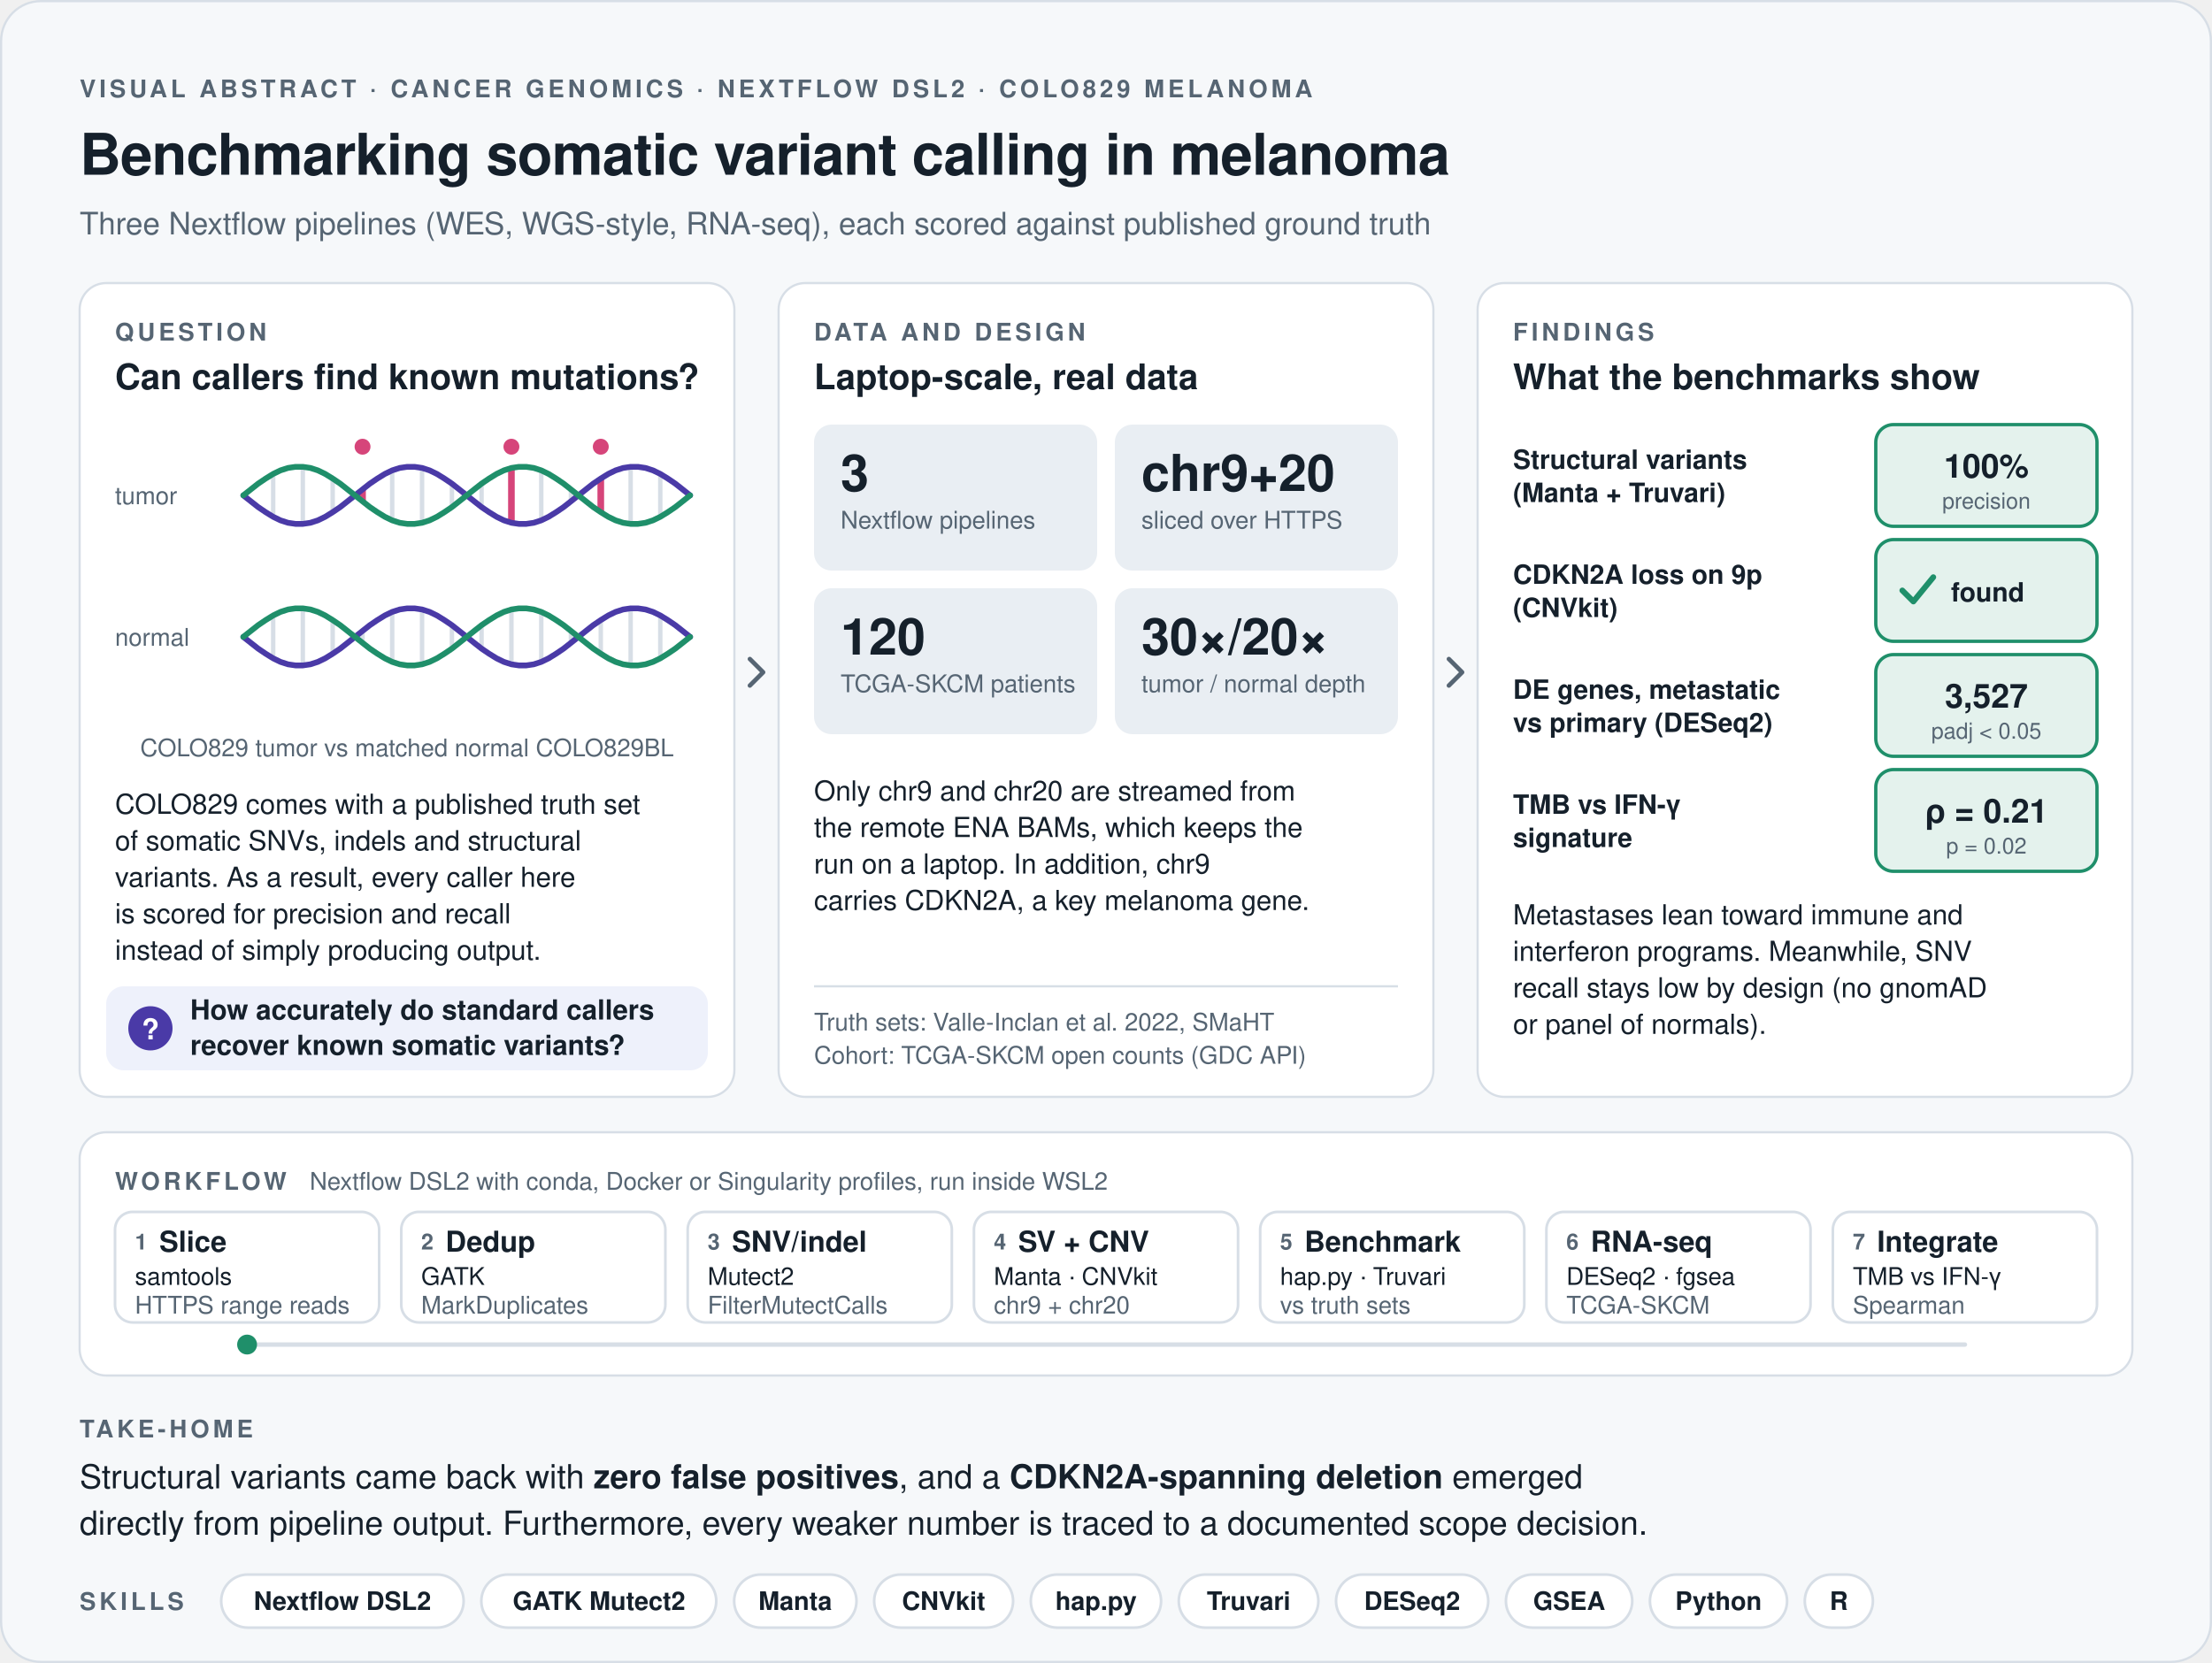
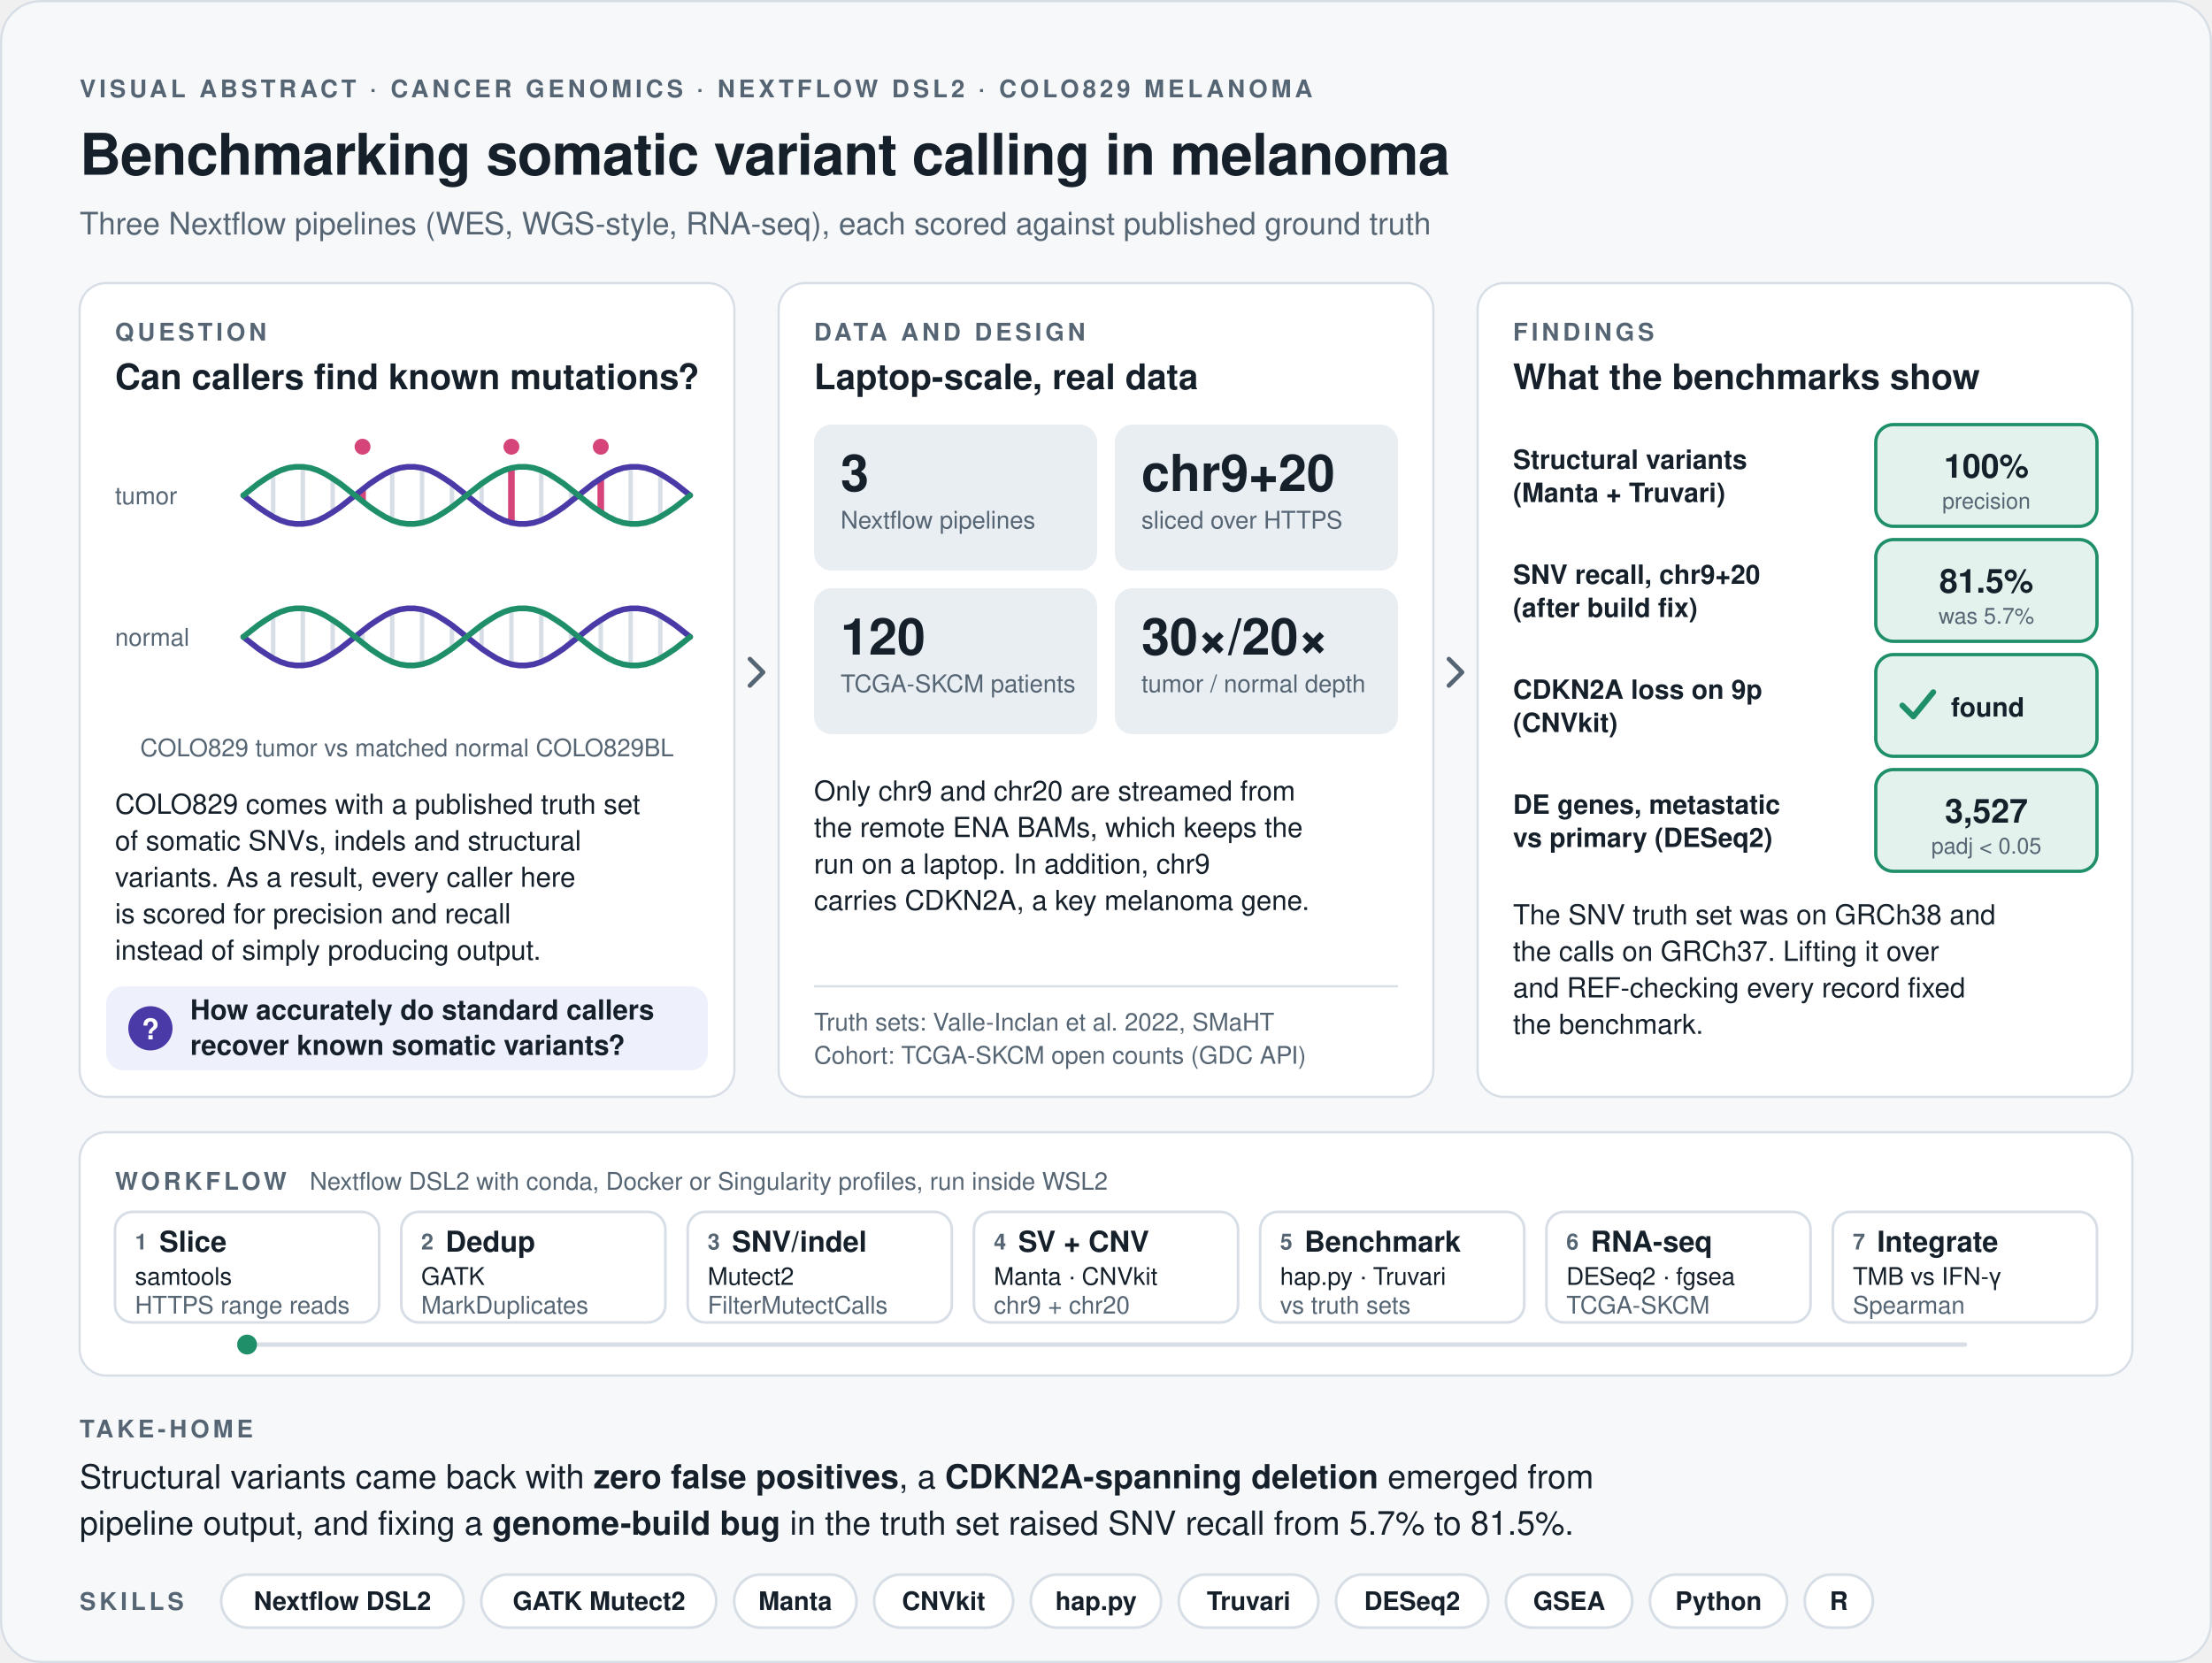
<svg xmlns="http://www.w3.org/2000/svg" viewBox="0 0 1000 752" width="1000" height="752" role="img" aria-labelledby="t d">
  <style>
  text { font-family: 'Helvetica Neue', Helvetica, Arial, 'Liberation Sans', sans-serif; fill: #15202b; }
  .bgcard { fill: #f6f8fa; stroke: #d7dee6; }
  .panel { fill: #ffffff; stroke: #d7dee6; stroke-width: 1; }
  .eyebrow { font-size: 11px; font-weight: 700; letter-spacing: 1.6px; fill: #566573; }
  .title { font-size: 26px; font-weight: 700; letter-spacing: -0.3px; }
  .sub { font-size: 14px; fill: #566573; }
  .h2 { font-size: 16px; font-weight: 700; }
  .body { font-size: 12.5px; }
  .small { font-size: 11px; fill: #566573; }
  .lab { font-size: 12px; font-weight: 700; }
  .num { font-size: 23px; font-weight: 700; }
  .q { font-size: 12.5px; font-weight: 700; }
  .take { font-size: 15px; }
  .em { font-weight: 700; }
  .step-role { font-size: 13px; font-weight: 700; }
  .step-tool { font-size: 11px; }
  .step-n { font-size: 10px; font-weight: 700; fill: #566573; }
  .chiptext { font-size: 11.5px; font-weight: 600; }
  .skill { fill: #ffffff; stroke: #d7dee6; stroke-width: 1.2; }
  .rule { stroke: #d7dee6; stroke-width: 1; fill: none; }
  .qbox { fill: #eef1fb; }
  .qmark { fill: #4a3aa7; }
  .qmark-t { font-size: 13px; font-weight: 700; fill: #ffffff; }
  .chev { fill: none; stroke: #566573; stroke-width: 2; stroke-linecap: round; stroke-linejoin: round; }
  .chip { fill: #ffffff; stroke: #d7dee6; stroke-width: 1.2; animation: glow 8.4s linear infinite; }
  .track { stroke: #d7dee6; stroke-width: 2; stroke-linecap: round; }
  .packet { fill: #1f8f6a; animation: travel 8.4s linear infinite; }
  .tile { stroke-width: 1.5; }
  .tile.up { fill: #e34948; fill-opacity: .14; stroke: #e34948; }
  .tile.down { fill: #2a78d6; fill-opacity: .14; stroke: #2a78d6; }
  .tile.metric { fill: #1f8f6a; fill-opacity: .12; stroke: #1f8f6a; }
  .tile.note { fill: #4a3aa7; fill-opacity: .10; stroke: #4a3aa7; }
  .tval { font-size: 15px; font-weight: 700; }
  .tsub { font-size: 10px; fill: #566573; }
  .tri-up { fill: #e34948; transform-box: fill-box; transform-origin: center; animation: bobUp 2.6s ease-in-out infinite; }
  .tri-down { fill: #2a78d6; transform-box: fill-box; transform-origin: center; animation: bobDown 2.6s ease-in-out infinite; }
  .check { fill: none; stroke: #1f8f6a; stroke-width: 2.6; stroke-linecap: round; stroke-linejoin: round; }
  .statbox { fill: #e9eef3; }
  /* motif classes */
  .m-lab { font-size: 11px; fill: #566573; }
  .m-lab.bold { font-weight: 700; fill: #15202b; }
  .m-lab.small { font-size: 9.5px; }
  .m-lab.inv { fill: #ffffff; font-weight: 700; }
  .m-strand { fill: none; stroke-width: 2.6; stroke-linecap: round; }
  .m-strand.a { stroke: #4a3aa7; }
  .m-strand.b { stroke: #1f8f6a; }
  .m-rung { stroke: #d7dee6; stroke-width: 2; }
  .m-rung.hit { stroke: #d6457a; stroke-width: 3; }
  .m-hitdot, .m-ring, .m-dot.hom, .m-cell.hom { transform-box: fill-box; transform-origin: center; }
  .m-hitdot { fill: #d6457a; animation: pulse 3s ease-in-out infinite; }
  .m-dot { fill-opacity: .85; }
  .cx { fill: #4a3aa7; } .acc { fill: #1f8f6a; } .cb { fill: #e09a00; } .hom { fill: #d6457a; }
  .ink { fill: #15202b; }
  .m-peak { fill-opacity: .7; stroke: none; }
  .m-base { stroke: #d7dee6; stroke-width: 1.2; }
  .m-gene { stroke: #566573; stroke-width: 1.4; }
  .m-exon { fill: #566573; }
  .m-tissue { fill: #e9eef3; stroke: #566573; stroke-width: 1.2; }
+   .m-tissue.fillonly { stroke: none; }
+   .m-tissue.outline { fill: none; stroke-width: 1.6; }
  .m-ring { fill: none; stroke: #15202b; stroke-width: 2; stroke-dasharray: 3 2; animation: pulse 3.2s ease-in-out infinite; }
  .m-cell { stroke: #ffffff; stroke-width: 1.2; }
  .m-radius { fill: #1f8f6a; fill-opacity: .08; stroke: #1f8f6a; stroke-width: 1.6; stroke-dasharray: 4 3; }
  .m-center { fill: #15202b; }
  .m-cellf { stroke: none; }
  .m-op { font-size: 18px; font-weight: 700; fill: #566573; }
  .m-edge { stroke: #d7dee6; stroke-width: .8; }
  .m-edge.strong { stroke: #566573; stroke-width: 1.4; }
  .m-node { fill: #ffffff; stroke: #4a3aa7; stroke-width: 2; }
  .m-node.in { stroke: #566573; }
  .m-node.z { fill: #1f8f6a; stroke: #1f8f6a; }
  .m-base-t { font-family: 'SFMono-Regular', Menlo, Consolas, 'Liberation Mono', monospace; font-size: 15px; font-weight: 700; }
  .m-base-t.acc { fill: #1f8f6a; } .m-base-t.cx { fill: #4a3aa7; } .m-base-t.cb { fill: #e09a00; } .m-base-t.hom { fill: #d6457a; }
  .m-window { fill: #1f8f6a; fill-opacity: .10; stroke: #1f8f6a; stroke-width: 2; animation: scan 4s ease-in-out infinite; }
  .m-bar { fill: #4a3aa7; fill-opacity: .75; }
  .m-arrow { stroke: #566573; stroke-width: 1.4; fill: none; }
  .m-table { fill: #ffffff; stroke: #566573; stroke-width: 1.2; }
  .m-thead { fill: #4a3aa7; }
  .m-row { stroke: #d7dee6; stroke-width: 1.4; }
  .m-cyl { fill: #e9eef3; stroke: #1f8f6a; stroke-width: 1.6; }
  .m-cyl.top { fill: #ffffff; }
  .m-bond { stroke: #566573; stroke-width: 3; stroke-linecap: round; }
  .m-atom { fill: #566573; stroke: #ffffff; stroke-width: 1.4; }
  .m-atom.pep { animation: drift 4s ease-in-out infinite; }
  .m-head { fill: #e09a00; }
  .m-tail { fill: none; stroke: #d7dee6; stroke-width: 1.4; }
  .m-stick { stroke: #566573; stroke-width: 2; }
  .m-stick.ghost { stroke: #d7dee6; stroke-dasharray: 3 2; }
  .m-stick.hit { stroke: #d6457a; stroke-width: 3; }
  .m-ecg { fill: none; stroke: #d6457a; stroke-width: 2.2; stroke-linejoin: round; stroke-dasharray: 900; animation: ecg 3.4s linear infinite; }
  .m-gauge { fill: none; stroke-width: 9; }
  .m-gauge.acc { stroke: #1f8f6a; } .m-gauge.cb { stroke: #e09a00; } .m-gauge.hom { stroke: #d6457a; }
  .m-needle { stroke: #15202b; stroke-width: 2.6; stroke-linecap: round; }
  @keyframes pulse { 0%, 100% { opacity: .5; transform: scale(.85); } 50% { opacity: 1; transform: scale(1.15); } }
  @keyframes bobUp { 0%, 100% { transform: translateY(1.5px); } 50% { transform: translateY(-1.5px); } }
  @keyframes bobDown { 0%, 100% { transform: translateY(-1.5px); } 50% { transform: translateY(1.5px); } }
  @keyframes travel { 0% { transform: translateX(0); opacity: 0; } 3% { opacity: 1; } 97% { opacity: 1; } 100% { transform: translateX(776.6px); opacity: 0; } }
  @keyframes glow { 0%, 14.3%, 100% { stroke: #d7dee6; stroke-width: 1.2; } 3%, 8.9% { stroke: #1f8f6a; stroke-width: 2.2; } }
  @keyframes scan { 0%, 100% { transform: translateX(0); } 50% { transform: translateX(6px); } }
  @keyframes drift { 0%, 100% { transform: translateY(0); } 50% { transform: translateY(-5px); } }
  @keyframes ecg { 0% { stroke-dashoffset: 900; } 100% { stroke-dashoffset: 0; } }
  @media (prefers-reduced-motion: reduce) { * { animation: none !important; } }
</style>
  <rect x="0.5" y="0.5" width="999" height="751" rx="18" class="bgcard" />
  <text x="36.0" y="44.0" class="eyebrow">VISUAL ABSTRACT  ·  CANCER GENOMICS  ·  NEXTFLOW DSL2  ·  COLO829 MELANOMA</text>
  <text x="36.0" y="79.0" class="title">Benchmarking somatic variant calling in melanoma</text>
  <text x="36.0" y="106.0" class="sub">Three Nextflow pipelines (WES, WGS-style, RNA-seq), each scored against published ground truth</text>
  <rect x="36" y="128" width="296" height="368" rx="12" class="panel" />
  <text x="52.0" y="154.0" class="eyebrow">QUESTION</text>
  <text x="52.0" y="176.0" class="h2">Can callers find known mutations?</text>
  <text x="52.0" y="228.0" class="m-lab">tumor</text>
  <line x1="110.0" y1="224.0" x2="110.0" y2="224.0" class="m-rung" />
  <line x1="123.5" y1="233.7" x2="123.5" y2="214.3" class="m-rung" />
  <line x1="136.9" y1="236.9" x2="136.9" y2="211.1" class="m-rung" />
  <line x1="150.4" y1="231.6" x2="150.4" y2="216.4" class="m-rung" />
  <line x1="163.9" y1="221.3" x2="163.9" y2="226.7" class="m-rung hit" />
  <line x1="177.3" y1="212.7" x2="177.3" y2="235.3" class="m-rung" />
  <line x1="190.8" y1="211.6" x2="190.8" y2="236.4" class="m-rung" />
  <line x1="204.3" y1="218.7" x2="204.3" y2="229.3" class="m-rung" />
  <line x1="217.7" y1="229.3" x2="217.7" y2="218.7" class="m-rung" />
  <line x1="231.2" y1="236.4" x2="231.2" y2="211.6" class="m-rung hit" />
  <line x1="244.7" y1="235.3" x2="244.7" y2="212.7" class="m-rung" />
  <line x1="258.1" y1="226.7" x2="258.1" y2="221.3" class="m-rung" />
  <line x1="271.6" y1="216.4" x2="271.6" y2="231.6" class="m-rung hit" />
  <line x1="285.1" y1="211.1" x2="285.1" y2="236.9" class="m-rung" />
  <line x1="298.5" y1="214.3" x2="298.5" y2="233.7" class="m-rung" />
  <line x1="312.0" y1="224.0" x2="312.0" y2="224.0" class="m-rung" />
  <path class="m-strand a" d="M110.0,224.0 L113.4,226.7 L116.7,229.3 L120.1,231.6 L123.5,233.7 L126.8,235.3 L130.2,236.4 L133.6,236.9 L136.9,236.9 L140.3,236.4 L143.7,235.3 L147.0,233.7 L150.4,231.6 L153.8,229.3 L157.1,226.7 L160.5,224.0 L163.9,221.3 L167.2,218.7 L170.6,216.4 L174.0,214.3 L177.3,212.7 L180.7,211.6 L184.1,211.1 L187.4,211.1 L190.8,211.6 L194.2,212.7 L197.5,214.3 L200.9,216.4 L204.3,218.7 L207.6,221.3 L211.0,224.0 L214.4,226.7 L217.7,229.3 L221.1,231.6 L224.5,233.7 L227.8,235.3 L231.2,236.4 L234.6,236.9 L237.9,236.9 L241.3,236.4 L244.7,235.3 L248.0,233.7 L251.4,231.6 L254.8,229.3 L258.1,226.7 L261.5,224.0 L264.9,221.3 L268.2,218.7 L271.6,216.4 L275.0,214.3 L278.3,212.7 L281.7,211.6 L285.1,211.1 L288.4,211.1 L291.8,211.6 L295.2,212.7 L298.5,214.3 L301.9,216.4 L305.3,218.7 L308.6,221.3 L312.0,224.0" />
  <path class="m-strand b" d="M110.0,224.0 L113.4,221.3 L116.7,218.7 L120.1,216.4 L123.5,214.3 L126.8,212.7 L130.2,211.6 L133.6,211.1 L136.9,211.1 L140.3,211.6 L143.7,212.7 L147.0,214.3 L150.4,216.4 L153.8,218.7 L157.1,221.3 L160.5,224.0 L163.9,226.7 L167.2,229.3 L170.6,231.6 L174.0,233.7 L177.3,235.3 L180.7,236.4 L184.1,236.9 L187.4,236.9 L190.8,236.4 L194.2,235.3 L197.5,233.7 L200.9,231.6 L204.3,229.3 L207.6,226.7 L211.0,224.0 L214.4,221.3 L217.7,218.7 L221.1,216.4 L224.5,214.3 L227.8,212.7 L231.2,211.6 L234.6,211.1 L237.9,211.1 L241.3,211.6 L244.7,212.7 L248.0,214.3 L251.4,216.4 L254.8,218.7 L258.1,221.3 L261.5,224.0 L264.9,226.7 L268.2,229.3 L271.6,231.6 L275.0,233.7 L278.3,235.3 L281.7,236.4 L285.1,236.9 L288.4,236.9 L291.8,236.4 L295.2,235.3 L298.5,233.7 L301.9,231.6 L305.3,229.3 L308.6,226.7 L312.0,224.0" />
  <circle cx="163.9" cy="202" r="3.6" class="m-hitdot" style="animation-delay:0.0s" />
  <circle cx="231.2" cy="202" r="3.6" class="m-hitdot" style="animation-delay:0.5s" />
  <circle cx="271.6" cy="202" r="3.6" class="m-hitdot" style="animation-delay:1.0s" />
  <text x="52.0" y="292.0" class="m-lab">normal</text>
  <line x1="110.0" y1="288.0" x2="110.0" y2="288.0" class="m-rung" />
  <line x1="123.5" y1="297.7" x2="123.5" y2="278.3" class="m-rung" />
  <line x1="136.9" y1="300.9" x2="136.9" y2="275.1" class="m-rung" />
  <line x1="150.4" y1="295.6" x2="150.4" y2="280.4" class="m-rung" />
  <line x1="163.9" y1="285.3" x2="163.9" y2="290.7" class="m-rung" />
  <line x1="177.3" y1="276.7" x2="177.3" y2="299.3" class="m-rung" />
  <line x1="190.8" y1="275.6" x2="190.8" y2="300.4" class="m-rung" />
  <line x1="204.3" y1="282.7" x2="204.3" y2="293.3" class="m-rung" />
  <line x1="217.7" y1="293.3" x2="217.7" y2="282.7" class="m-rung" />
  <line x1="231.2" y1="300.4" x2="231.2" y2="275.6" class="m-rung" />
  <line x1="244.7" y1="299.3" x2="244.7" y2="276.7" class="m-rung" />
  <line x1="258.1" y1="290.7" x2="258.1" y2="285.3" class="m-rung" />
  <line x1="271.6" y1="280.4" x2="271.6" y2="295.6" class="m-rung" />
  <line x1="285.1" y1="275.1" x2="285.1" y2="300.9" class="m-rung" />
  <line x1="298.5" y1="278.3" x2="298.5" y2="297.7" class="m-rung" />
  <line x1="312.0" y1="288.0" x2="312.0" y2="288.0" class="m-rung" />
  <path class="m-strand a" d="M110.0,288.0 L113.4,290.7 L116.7,293.3 L120.1,295.6 L123.5,297.7 L126.8,299.3 L130.2,300.4 L133.6,300.9 L136.9,300.9 L140.3,300.4 L143.7,299.3 L147.0,297.7 L150.4,295.6 L153.8,293.3 L157.1,290.7 L160.5,288.0 L163.9,285.3 L167.2,282.7 L170.6,280.4 L174.0,278.3 L177.3,276.7 L180.7,275.6 L184.1,275.1 L187.4,275.1 L190.8,275.6 L194.2,276.7 L197.5,278.3 L200.9,280.4 L204.3,282.7 L207.6,285.3 L211.0,288.0 L214.4,290.7 L217.7,293.3 L221.1,295.6 L224.5,297.7 L227.8,299.3 L231.2,300.4 L234.6,300.9 L237.9,300.9 L241.3,300.4 L244.7,299.3 L248.0,297.7 L251.4,295.6 L254.8,293.3 L258.1,290.7 L261.5,288.0 L264.9,285.3 L268.2,282.7 L271.6,280.4 L275.0,278.3 L278.3,276.7 L281.7,275.6 L285.1,275.1 L288.4,275.1 L291.8,275.6 L295.2,276.7 L298.5,278.3 L301.9,280.4 L305.3,282.7 L308.6,285.3 L312.0,288.0" />
  <path class="m-strand b" d="M110.0,288.0 L113.4,285.3 L116.7,282.7 L120.1,280.4 L123.5,278.3 L126.8,276.7 L130.2,275.6 L133.6,275.1 L136.9,275.1 L140.3,275.6 L143.7,276.7 L147.0,278.3 L150.4,280.4 L153.8,282.7 L157.1,285.3 L160.5,288.0 L163.9,290.7 L167.2,293.3 L170.6,295.6 L174.0,297.7 L177.3,299.3 L180.7,300.4 L184.1,300.9 L187.4,300.9 L190.8,300.4 L194.2,299.3 L197.5,297.7 L200.9,295.6 L204.3,293.3 L207.6,290.7 L211.0,288.0 L214.4,285.3 L217.7,282.7 L221.1,280.4 L224.5,278.3 L227.8,276.7 L231.2,275.6 L234.6,275.1 L237.9,275.1 L241.3,275.6 L244.7,276.7 L248.0,278.3 L251.4,280.4 L254.8,282.7 L258.1,285.3 L261.5,288.0 L264.9,290.7 L268.2,293.3 L271.6,295.6 L275.0,297.7 L278.3,299.3 L281.7,300.4 L285.1,300.9 L288.4,300.9 L291.8,300.4 L295.2,299.3 L298.5,297.7 L301.9,295.6 L305.3,293.3 L308.6,290.7 L312.0,288.0" />
  <text x="184.0" y="342.0" class="small" text-anchor="middle">COLO829 tumor vs matched normal COLO829BL</text>
  <text x="52.0" y="368.0" class="body">COLO829 comes with a published truth set</text>
  <text x="52.0" y="384.5" class="body">of somatic SNVs, indels and structural</text>
  <text x="52.0" y="401.0" class="body">variants. As a result, every caller here</text>
  <text x="52.0" y="417.5" class="body">is scored for precision and recall</text>
  <text x="52.0" y="434.0" class="body">instead of simply producing output.</text>
  <rect x="48" y="446" width="272" height="38" rx="8" class="qbox" />
  <circle cx="68" cy="465" r="10" class="qmark" />
  <text x="68.0" y="470.0" class="qmark-t" text-anchor="middle">?</text>
  <text x="86.0" y="461.0" class="q">How accurately do standard callers</text>
  <text x="86.0" y="477.0" class="q">recover known somatic variants?</text>
  <rect x="352" y="128" width="296" height="368" rx="12" class="panel" />
  <text x="368.0" y="154.0" class="eyebrow">DATA AND DESIGN</text>
  <text x="368.0" y="176.0" class="h2">Laptop-scale, real data</text>
  <rect x="368" y="192" width="128" height="66" rx="8" class="statbox" />
  <text x="380.0" y="222.0" class="num">3</text>
  <text x="380.0" y="239.0" class="small">Nextflow pipelines</text>
  <rect x="504" y="192" width="128" height="66" rx="8" class="statbox" />
  <text x="516.0" y="222.0" class="num">chr9+20</text>
  <text x="516.0" y="239.0" class="small">sliced over HTTPS</text>
  <rect x="368" y="266" width="128" height="66" rx="8" class="statbox" />
  <text x="380.0" y="296.0" class="num">120</text>
  <text x="380.0" y="313.0" class="small">TCGA-SKCM patients</text>
  <rect x="504" y="266" width="128" height="66" rx="8" class="statbox" />
  <text x="516.0" y="296.0" class="num">30×/20×</text>
  <text x="516.0" y="313.0" class="small">tumor / normal depth</text>
  <text x="368.0" y="362.0" class="body">Only chr9 and chr20 are streamed from</text>
  <text x="368.0" y="378.5" class="body">the remote ENA BAMs, which keeps the</text>
  <text x="368.0" y="395.0" class="body">run on a laptop. In addition, chr9</text>
  <text x="368.0" y="411.5" class="body">carries CDKN2A, a key melanoma gene.</text>
  <line x1="368" y1="446" x2="632" y2="446" class="rule" />
  <text x="368.0" y="466.0" class="small">Truth sets: Valle-Inclan et al. 2022, SMaHT</text>
  <text x="368.0" y="481.0" class="small">Cohort: TCGA-SKCM open counts (GDC API)</text>
  <rect x="668" y="128" width="296" height="368" rx="12" class="panel" />
  <text x="684.0" y="154.0" class="eyebrow">FINDINGS</text>
  <text x="684.0" y="176.0" class="h2">What the benchmarks show</text>
  <text x="684.0" y="212.0" class="lab">Structural variants</text>
  <text x="684.0" y="227.0" class="lab">(Manta + Truvari)</text>
  <rect x="848" y="192" width="100" height="46" rx="8" class="tile metric" />
  <text x="898.0" y="216.0" class="tval" text-anchor="middle">100%</text>
  <text x="898.0" y="230.0" class="tsub" text-anchor="middle">precision</text>
-   <text x="684.0" y="264.0" class="lab">CDKN2A loss on 9p</text>
-   <text x="684.0" y="279.0" class="lab">(CNVkit)</text>
+   <text x="684.0" y="264.0" class="lab">SNV recall, chr9+20</text>
+   <text x="684.0" y="279.0" class="lab">(after build fix)</text>
  <rect x="848" y="244" width="100" height="46" rx="8" class="tile metric" />
-   <path class="check" d="M860,267.0 l5,5 l9,-11" />
-   <text x="882.0" y="272.0" class="lab">found</text>
-   <text x="684.0" y="316.0" class="lab">DE genes, metastatic</text>
-   <text x="684.0" y="331.0" class="lab">vs primary (DESeq2)</text>
+   <text x="898.0" y="268.0" class="tval" text-anchor="middle">81.5%</text>
+   <text x="898.0" y="282.0" class="tsub" text-anchor="middle">was 5.7%</text>
+   <text x="684.0" y="316.0" class="lab">CDKN2A loss on 9p</text>
+   <text x="684.0" y="331.0" class="lab">(CNVkit)</text>
  <rect x="848" y="296" width="100" height="46" rx="8" class="tile metric" />
-   <text x="898.0" y="320.0" class="tval" text-anchor="middle">3,527</text>
-   <text x="898.0" y="334.0" class="tsub" text-anchor="middle">padj &lt; 0.05</text>
-   <text x="684.0" y="368.0" class="lab">TMB vs IFN-γ</text>
-   <text x="684.0" y="383.0" class="lab">signature</text>
+   <path class="check" d="M860,319.0 l5,5 l9,-11" />
+   <text x="882.0" y="324.0" class="lab">found</text>
+   <text x="684.0" y="368.0" class="lab">DE genes, metastatic</text>
+   <text x="684.0" y="383.0" class="lab">vs primary (DESeq2)</text>
  <rect x="848" y="348" width="100" height="46" rx="8" class="tile metric" />
-   <text x="898.0" y="372.0" class="tval" text-anchor="middle">ρ = 0.21</text>
-   <text x="898.0" y="386.0" class="tsub" text-anchor="middle">p = 0.02</text>
-   <text x="684.0" y="418.0" class="body">Metastases lean toward immune and</text>
-   <text x="684.0" y="434.5" class="body">interferon programs. Meanwhile, SNV</text>
-   <text x="684.0" y="451.0" class="body">recall stays low by design (no gnomAD</text>
-   <text x="684.0" y="467.5" class="body">or panel of normals).</text>
+   <text x="898.0" y="372.0" class="tval" text-anchor="middle">3,527</text>
+   <text x="898.0" y="386.0" class="tsub" text-anchor="middle">padj &lt; 0.05</text>
+   <text x="684.0" y="418.0" class="body">The SNV truth set was on GRCh38 and</text>
+   <text x="684.0" y="434.5" class="body">the calls on GRCh37. Lifting it over</text>
+   <text x="684.0" y="451.0" class="body">and REF-checking every record fixed</text>
+   <text x="684.0" y="467.5" class="body">the benchmark.</text>
  <path class="chev" d="M339,298 l6,6 l-6,6" />
  <path class="chev" d="M655,298 l6,6 l-6,6" />
  <rect x="36" y="512" width="928" height="110" rx="12" class="panel" />
  <text x="52.0" y="538.0" class="eyebrow">WORKFLOW</text>
  <text x="140.0" y="538.0" class="small">Nextflow DSL2 with conda, Docker or Singularity profiles, run inside WSL2</text>
  <line x1="111.7" y1="608" x2="888.3" y2="608" class="track" />
  <circle cx="111.7" cy="608" r="4.5" class="packet" />
  <rect x="52.0" y="548" width="119.4" height="50" rx="8" class="chip" style="animation-delay:0.0s" />
  <text x="61.0" y="565.0" class="step-n">1</text>
  <text x="72.0" y="566.0" class="step-role">Slice</text>
  <text x="61.0" y="581.0" class="step-tool">samtools</text>
  <text x="61.0" y="594.0" class="small">HTTPS range reads</text>
  <rect x="181.4" y="548" width="119.4" height="50" rx="8" class="chip" style="animation-delay:1.2s" />
  <text x="190.4" y="565.0" class="step-n">2</text>
  <text x="201.4" y="566.0" class="step-role">Dedup</text>
  <text x="190.4" y="581.0" class="step-tool">GATK</text>
  <text x="190.4" y="594.0" class="small">MarkDuplicates</text>
  <rect x="310.9" y="548" width="119.4" height="50" rx="8" class="chip" style="animation-delay:2.4s" />
  <text x="319.9" y="565.0" class="step-n">3</text>
  <text x="330.9" y="566.0" class="step-role">SNV/indel</text>
  <text x="319.9" y="581.0" class="step-tool">Mutect2</text>
  <text x="319.9" y="594.0" class="small">FilterMutectCalls</text>
  <rect x="440.3" y="548" width="119.4" height="50" rx="8" class="chip" style="animation-delay:3.6s" />
  <text x="449.3" y="565.0" class="step-n">4</text>
  <text x="460.3" y="566.0" class="step-role">SV + CNV</text>
  <text x="449.3" y="581.0" class="step-tool">Manta · CNVkit</text>
  <text x="449.3" y="594.0" class="small">chr9 + chr20</text>
  <rect x="569.7" y="548" width="119.4" height="50" rx="8" class="chip" style="animation-delay:4.8s" />
  <text x="578.7" y="565.0" class="step-n">5</text>
  <text x="589.7" y="566.0" class="step-role">Benchmark</text>
  <text x="578.7" y="581.0" class="step-tool">hap.py · Truvari</text>
  <text x="578.7" y="594.0" class="small">vs truth sets</text>
  <rect x="699.1" y="548" width="119.4" height="50" rx="8" class="chip" style="animation-delay:6.0s" />
  <text x="708.1" y="565.0" class="step-n">6</text>
  <text x="719.1" y="566.0" class="step-role">RNA-seq</text>
  <text x="708.1" y="581.0" class="step-tool">DESeq2 · fgsea</text>
  <text x="708.1" y="594.0" class="small">TCGA-SKCM</text>
  <rect x="828.6" y="548" width="119.4" height="50" rx="8" class="chip" style="animation-delay:7.2s" />
  <text x="837.6" y="565.0" class="step-n">7</text>
  <text x="848.6" y="566.0" class="step-role">Integrate</text>
  <text x="837.6" y="581.0" class="step-tool">TMB vs IFN-γ</text>
  <text x="837.6" y="594.0" class="small">Spearman</text>
  <text x="36.0" y="650.0" class="eyebrow">TAKE-HOME</text>
-   <text x="36.0" y="673.0" class="take">Structural variants came back with <tspan class="em">zero false positives</tspan>, and a <tspan class="em">CDKN2A-spanning deletion</tspan> emerged</text>
-   <text x="36.0" y="694.0" class="take">directly from pipeline output. Furthermore, every weaker number is traced to a documented scope decision.</text>
+   <text x="36.0" y="673.0" class="take">Structural variants came back with <tspan class="em">zero false positives</tspan>, a <tspan class="em">CDKN2A-spanning deletion</tspan> emerged from</text>
+   <text x="36.0" y="694.0" class="take">pipeline output, and fixing a <tspan class="em">genome-build bug</tspan> in the truth set raised SNV recall from 5.7% to 81.5%.</text>
  <text x="36.0" y="728.0" class="eyebrow">SKILLS</text>
  <rect x="100.0" y="712" width="109.6" height="24" rx="12" class="skill" />
  <text x="154.8" y="728.0" class="chiptext" text-anchor="middle">Nextflow DSL2</text>
  <rect x="217.6" y="712" width="106.2" height="24" rx="12" class="skill" />
  <text x="270.8" y="728.0" class="chiptext" text-anchor="middle">GATK Mutect2</text>
  <rect x="331.9" y="712" width="55.3" height="24" rx="12" class="skill" />
  <text x="359.5" y="728.0" class="chiptext" text-anchor="middle">Manta</text>
  <rect x="395.2" y="712" width="62.8" height="24" rx="12" class="skill" />
  <text x="426.6" y="728.0" class="chiptext" text-anchor="middle">CNVkit</text>
  <rect x="466.0" y="712" width="58.9" height="24" rx="12" class="skill" />
  <text x="495.5" y="728.0" class="chiptext" text-anchor="middle">hap.py</text>
  <rect x="532.9" y="712" width="63.1" height="24" rx="12" class="skill" />
  <text x="564.5" y="728.0" class="chiptext" text-anchor="middle">Truvari</text>
  <rect x="604.0" y="712" width="68.8" height="24" rx="12" class="skill" />
  <text x="638.4" y="728.0" class="chiptext" text-anchor="middle">DESeq2</text>
  <rect x="680.8" y="712" width="57.1" height="24" rx="12" class="skill" />
  <text x="709.4" y="728.0" class="chiptext" text-anchor="middle">GSEA</text>
  <rect x="745.9" y="712" width="62.0" height="24" rx="12" class="skill" />
  <text x="776.9" y="728.0" class="chiptext" text-anchor="middle">Python</text>
  <rect x="815.9" y="712" width="30.8" height="24" rx="12" class="skill" />
  <text x="831.3" y="728.0" class="chiptext" text-anchor="middle">R</text>
</svg>
